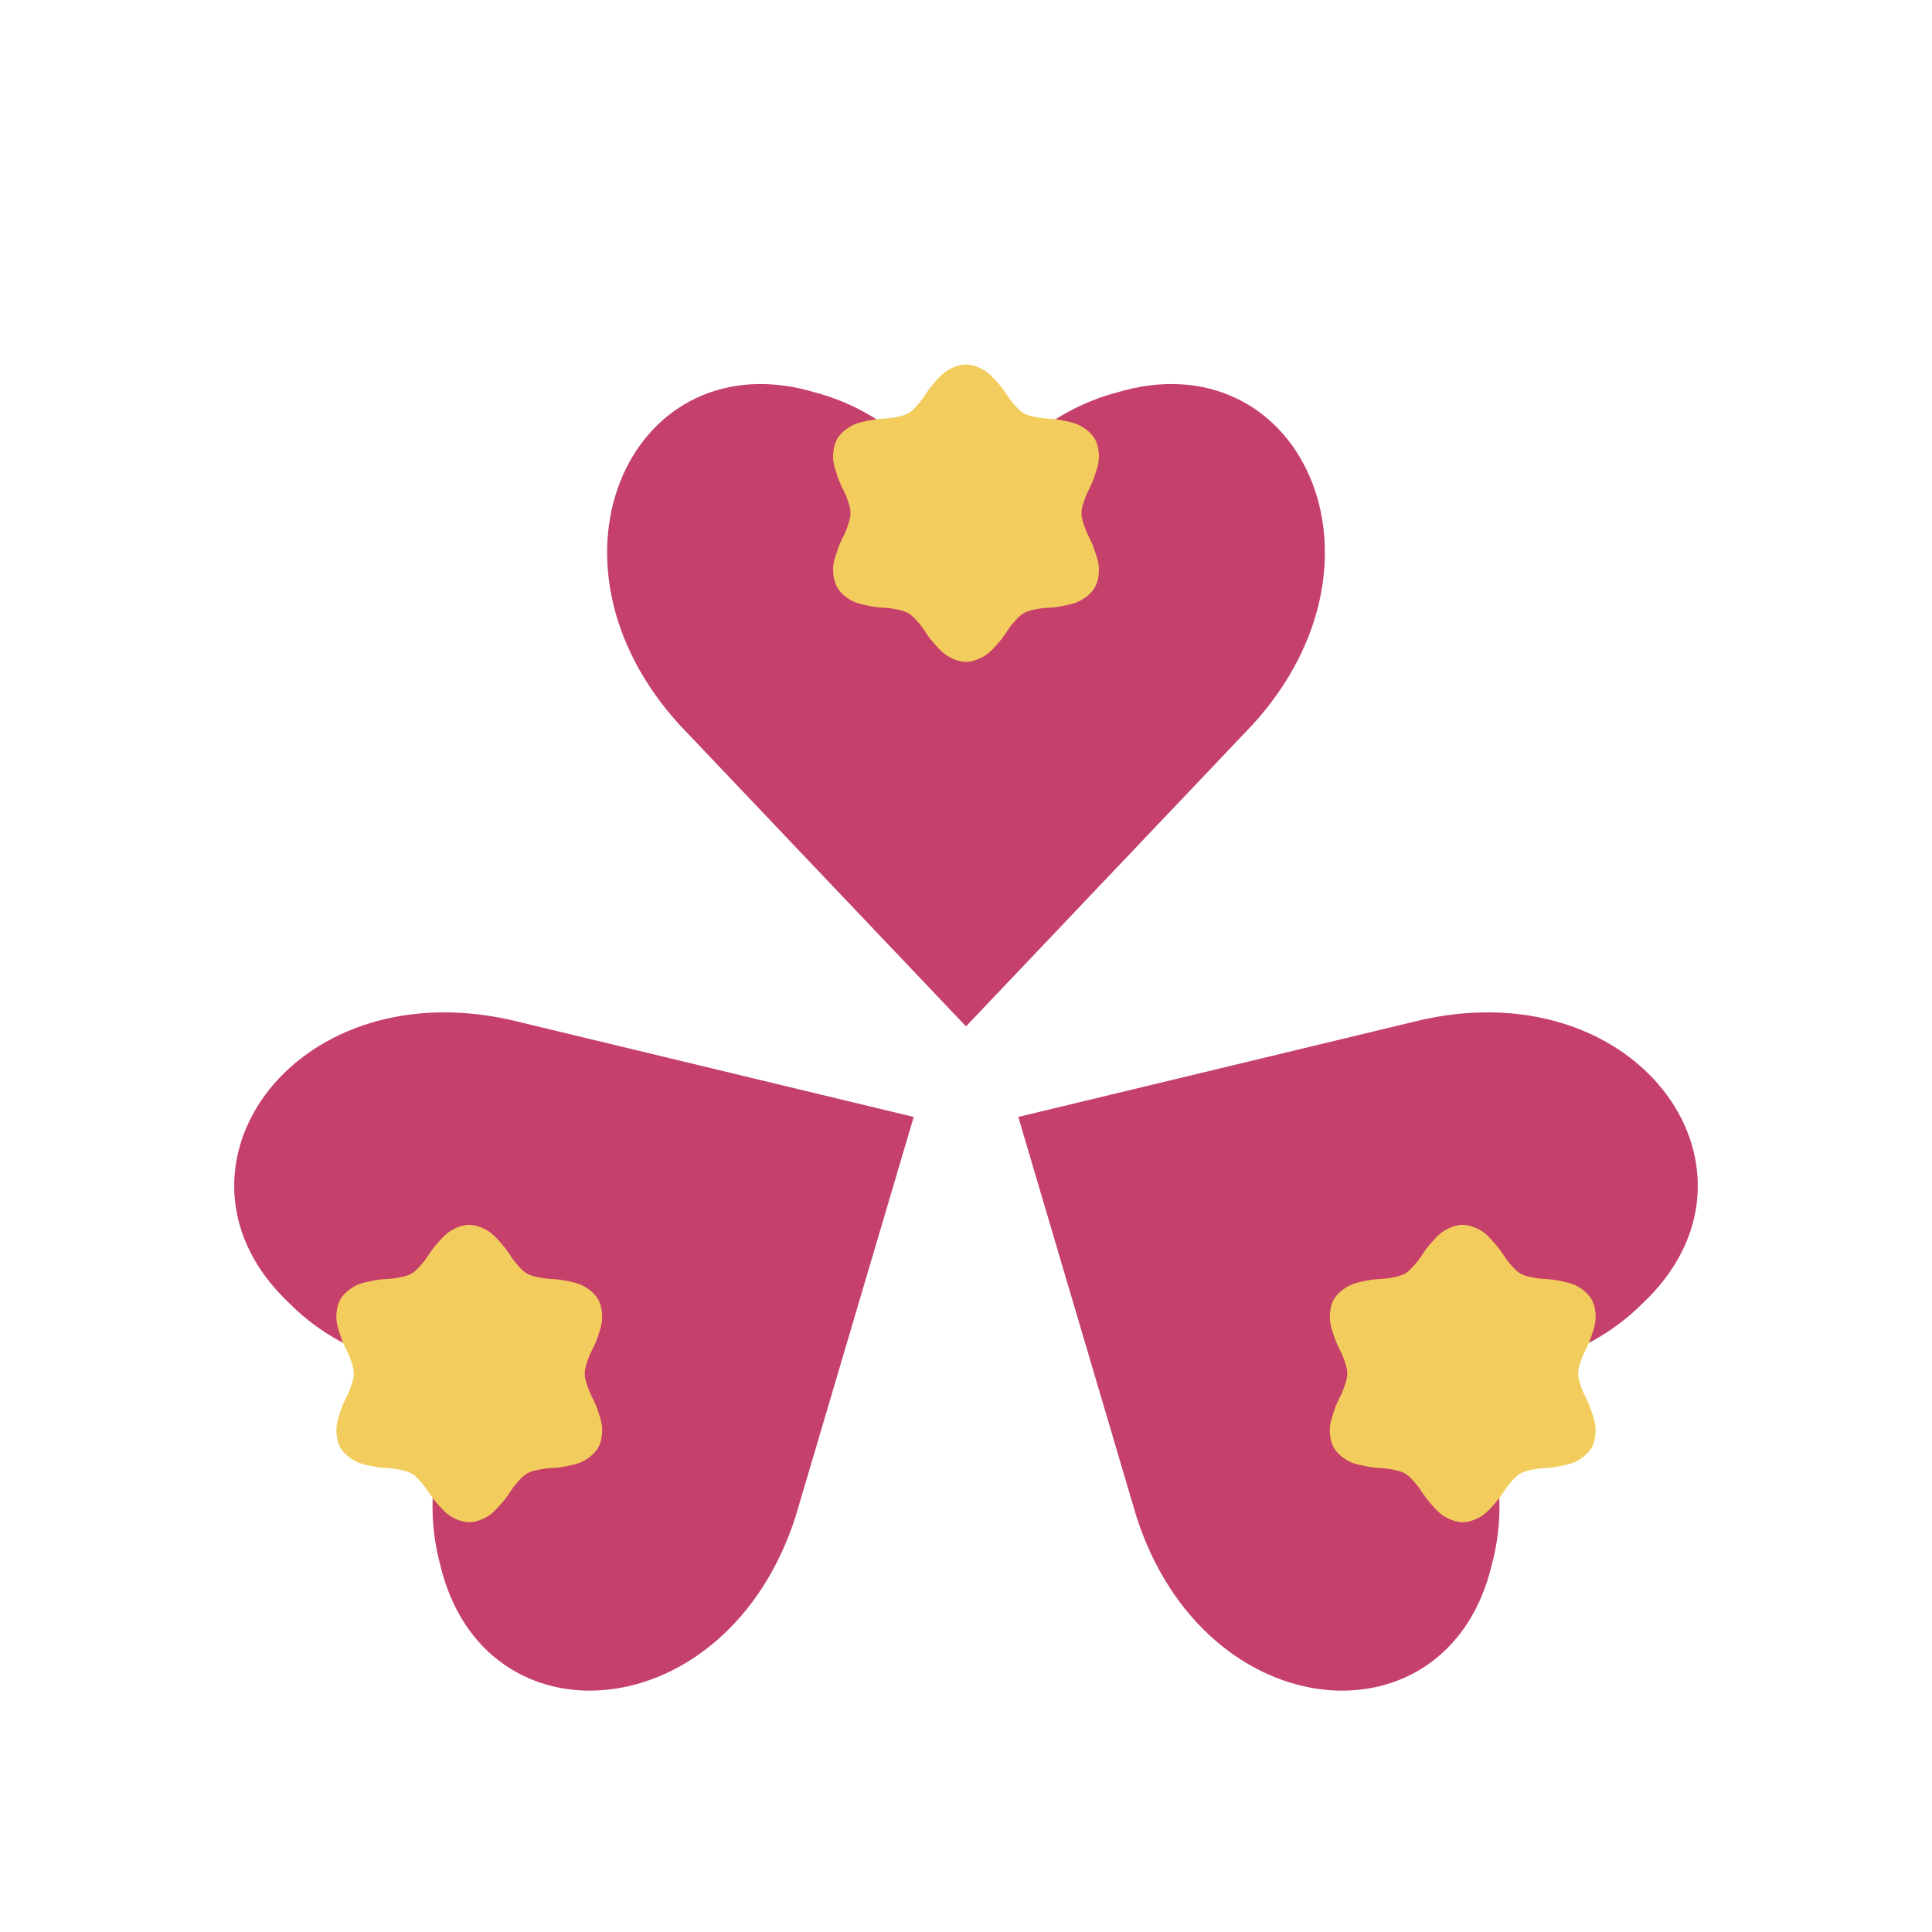
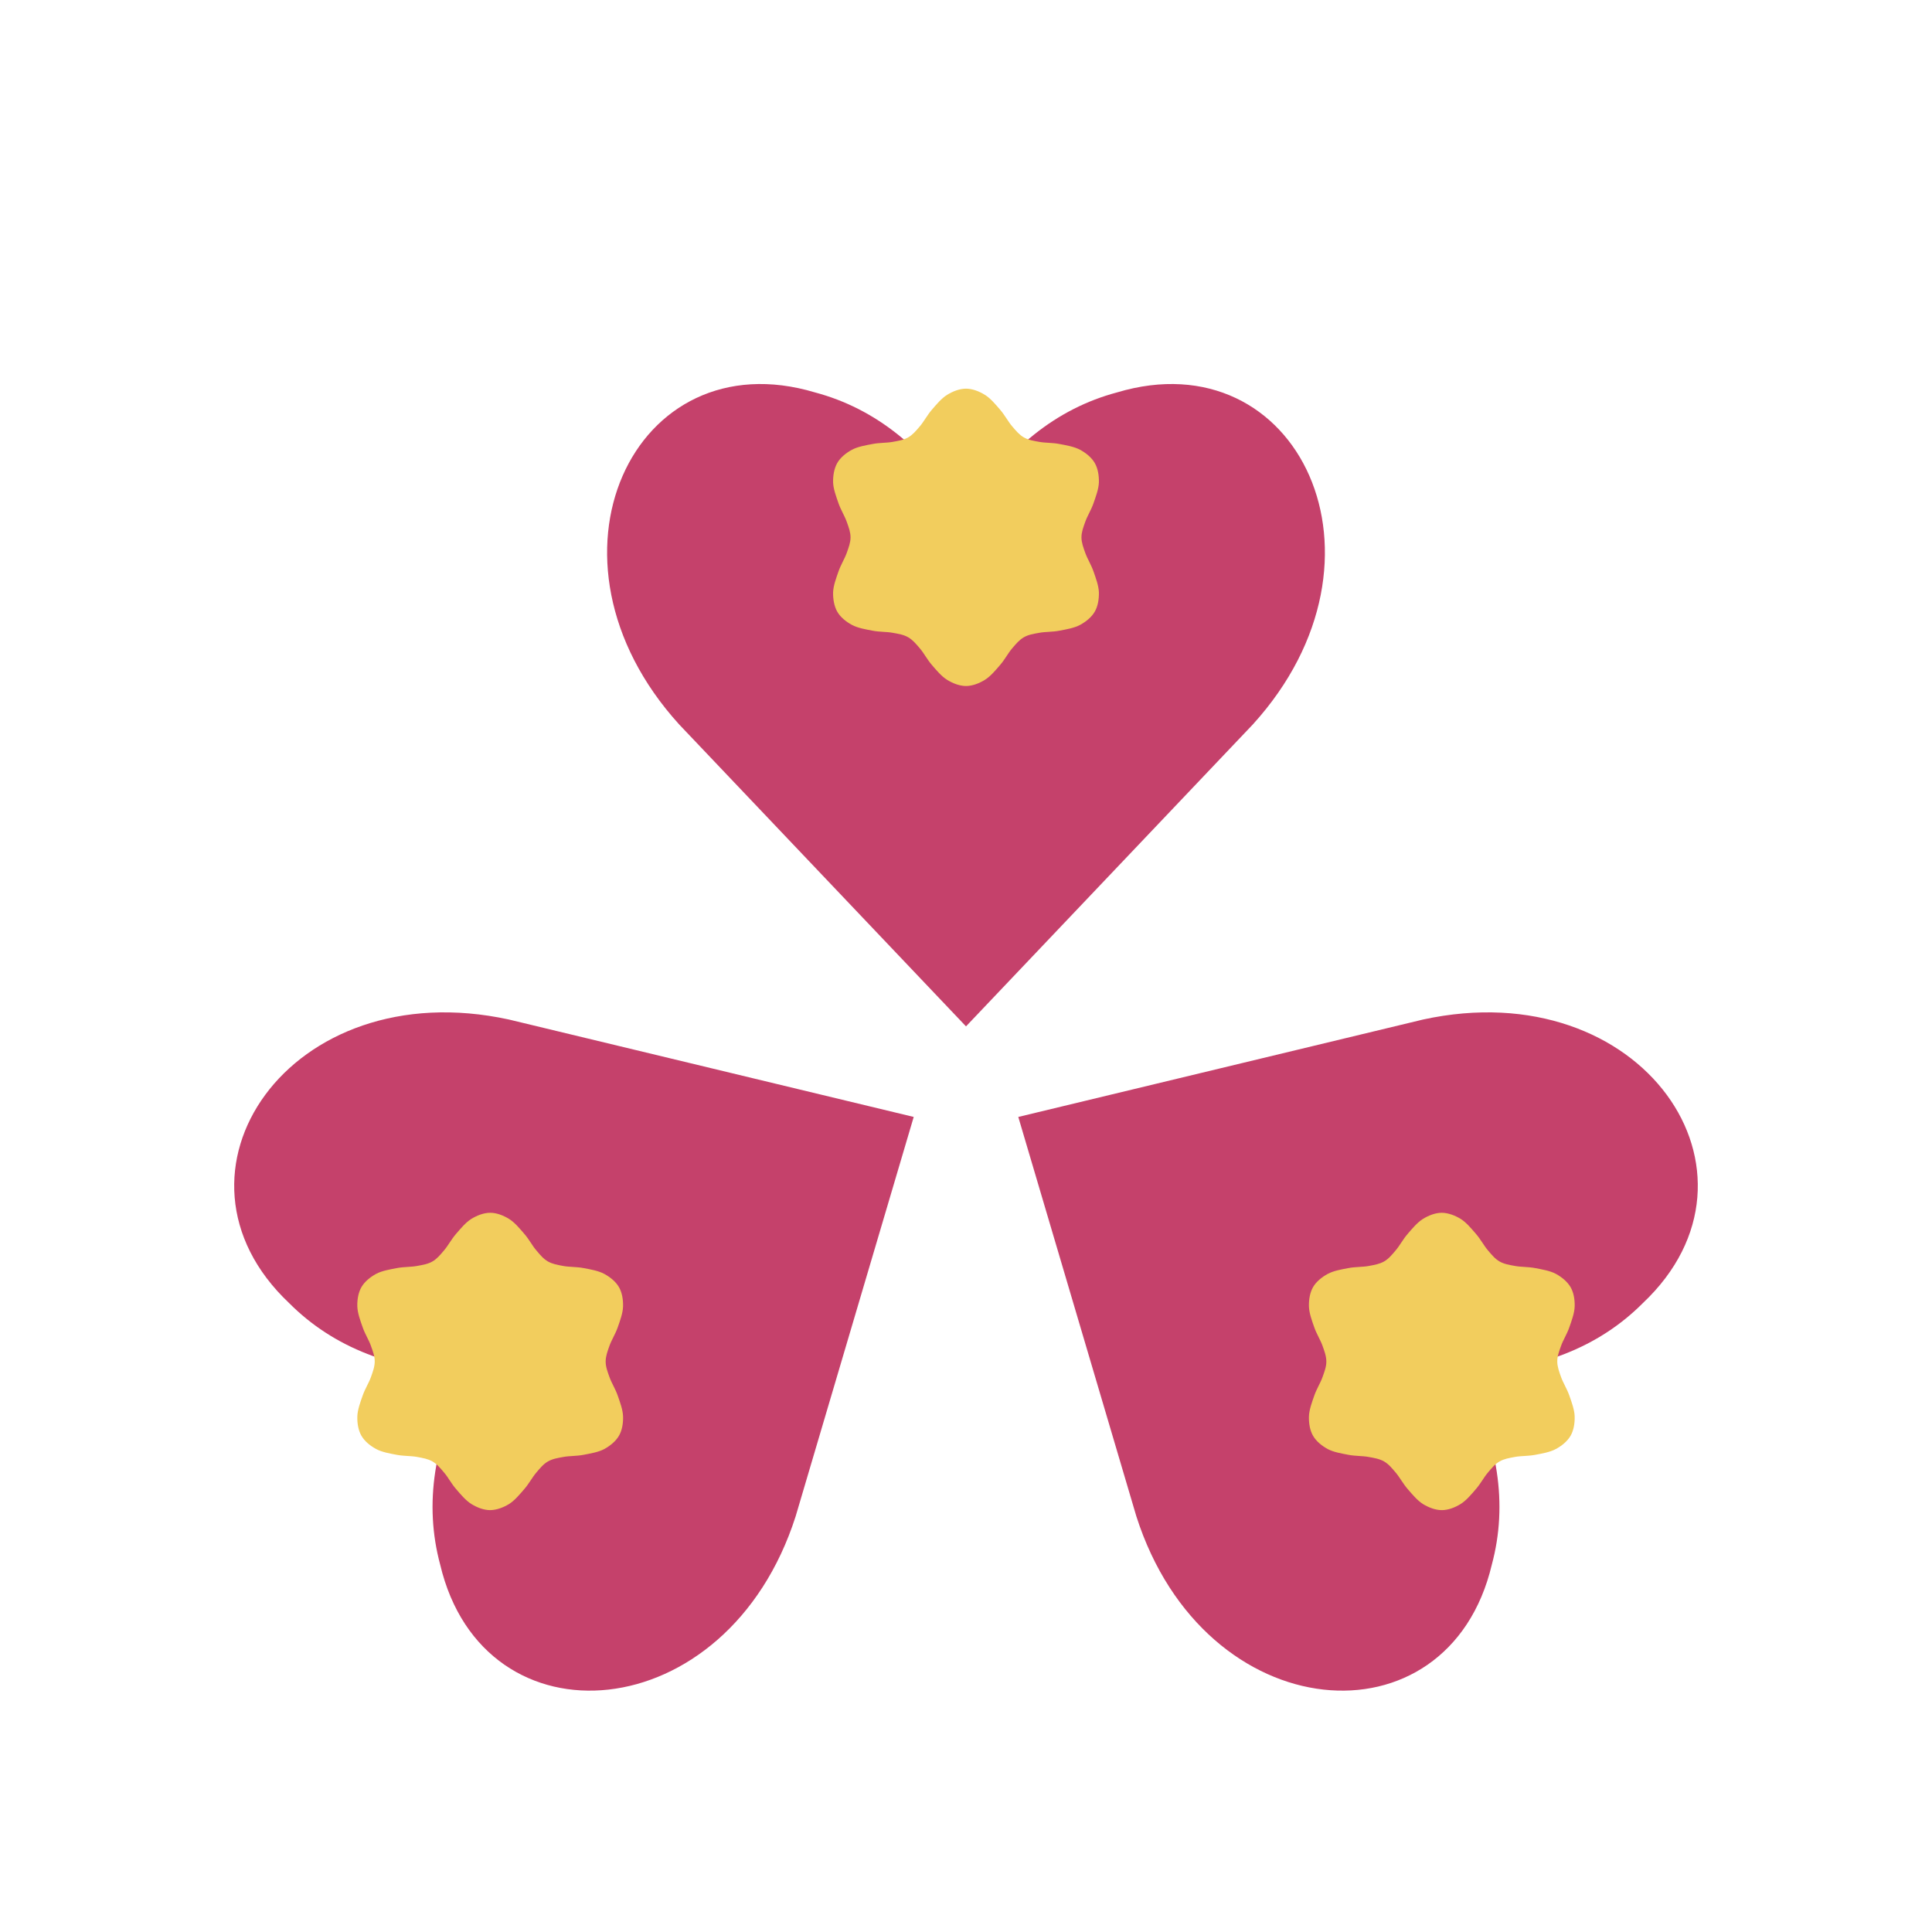
<svg xmlns="http://www.w3.org/2000/svg" viewBox="0 0 64 64" fill="none" role="img" aria-label="三心相聚">
  <g transform="translate(32 36) scale(1) translate(-32 -36)">
    <g transform="rotate(0 32 36) translate(0 -0) rotate(0 32 29)">
      <path d="M32 34 L22.5 24 C17.5 18.5 21 11.2 27 13 Q30 13.8 32 17 Q34 13.8 37 13 C43 11.2 46.5 18.5 41.5 24 Z" fill="#C5416B" />
    </g>
    <g transform="rotate(120 32 36) translate(0 -0) rotate(0 32 29)">
      <path d="M32 34 L22.5 24 C17.5 18.5 21 11.2 27 13 Q30 13.8 32 17 Q34 13.8 37 13 C43 11.2 46.5 18.5 41.5 24 Z" fill="#C5416B" />
    </g>
    <g transform="rotate(240 32 36) translate(0 -0) rotate(0 32 29)">
      <path d="M32 34 L22.5 24 C17.5 18.5 21 11.2 27 13 Q30 13.8 32 17 Q34 13.8 37 13 C43 11.2 46.5 18.5 41.5 24 Z" fill="#C5416B" />
    </g>
    <g data-flower-center="bougainvillea">
      <g transform="rotate(0 32 36) translate(0 -0) rotate(0 32 29)">
-         <path d="M32 28.53C32.083 28.53 32.173 28.564 32.249 28.611C32.324 28.657 32.393 28.74 32.453 28.81C32.513 28.879 32.558 28.966 32.61 29.027C32.662 29.088 32.705 29.14 32.765 29.175C32.825 29.21 32.892 29.221 32.971 29.235C33.049 29.25 33.147 29.245 33.237 29.263C33.328 29.28 33.434 29.298 33.512 29.34C33.59 29.382 33.665 29.443 33.706 29.515C33.748 29.587 33.763 29.682 33.761 29.771C33.758 29.86 33.72 29.96 33.69 30.047C33.66 30.134 33.608 30.216 33.581 30.292C33.554 30.367 33.53 30.431 33.53 30.5C33.53 30.569 33.554 30.633 33.581 30.708C33.608 30.784 33.66 30.866 33.69 30.953C33.72 31.04 33.758 31.14 33.761 31.229C33.763 31.318 33.748 31.413 33.706 31.485C33.665 31.557 33.59 31.618 33.512 31.66C33.434 31.702 33.328 31.72 33.237 31.737C33.147 31.755 33.049 31.75 32.971 31.765C32.892 31.779 32.825 31.79 32.765 31.825C32.705 31.86 32.662 31.912 32.61 31.973C32.558 32.034 32.513 32.121 32.453 32.19C32.393 32.26 32.324 32.343 32.249 32.389C32.173 32.436 32.083 32.47 32 32.47C31.917 32.47 31.827 32.436 31.751 32.389C31.676 32.343 31.607 32.26 31.547 32.19C31.487 32.121 31.442 32.034 31.39 31.973C31.338 31.912 31.295 31.86 31.235 31.825C31.175 31.79 31.108 31.779 31.029 31.765C30.951 31.75 30.853 31.755 30.763 31.737C30.672 31.72 30.566 31.702 30.488 31.66C30.41 31.618 30.335 31.557 30.294 31.485C30.253 31.413 30.237 31.318 30.239 31.229C30.242 31.14 30.28 31.04 30.31 30.953C30.34 30.866 30.392 30.784 30.419 30.708C30.446 30.633 30.47 30.569 30.47 30.5C30.47 30.431 30.446 30.367 30.419 30.292C30.392 30.216 30.34 30.134 30.31 30.047C30.28 29.96 30.242 29.86 30.239 29.771C30.237 29.682 30.253 29.587 30.294 29.515C30.335 29.443 30.41 29.382 30.488 29.34C30.566 29.298 30.672 29.28 30.763 29.263C30.853 29.245 30.951 29.25 31.029 29.235C31.108 29.221 31.175 29.21 31.235 29.175C31.295 29.14 31.338 29.088 31.39 29.027C31.442 28.966 31.487 28.879 31.547 28.81C31.607 28.74 31.676 28.657 31.751 28.611C31.827 28.564 31.917 28.53 32 28.53Z" transform="translate(32 17) scale(2.5) translate(-32 -30.5)" fill="#F2CD5D" />
+         <path d="M32 28.53C32.083 28.53 32.173 28.564 32.249 28.611C32.324 28.657 32.393 28.74 32.453 28.81C32.513 28.879 32.558 28.966 32.61 29.027C32.662 29.088 32.705 29.14 32.765 29.175C32.825 29.21 32.892 29.221 32.971 29.235C33.049 29.25 33.147 29.245 33.237 29.263C33.328 29.28 33.434 29.298 33.512 29.34C33.59 29.382 33.665 29.443 33.706 29.515C33.748 29.587 33.763 29.682 33.761 29.771C33.758 29.86 33.72 29.96 33.69 30.047C33.66 30.134 33.608 30.216 33.581 30.292C33.554 30.367 33.53 30.431 33.53 30.5C33.53 30.569 33.554 30.633 33.581 30.708C33.608 30.784 33.66 30.866 33.69 30.953C33.72 31.04 33.758 31.14 33.761 31.229C33.763 31.318 33.748 31.413 33.706 31.485C33.665 31.557 33.59 31.618 33.512 31.66C33.434 31.702 33.328 31.72 33.237 31.737C33.147 31.755 33.049 31.75 32.971 31.765C32.892 31.779 32.825 31.79 32.765 31.825C32.705 31.86 32.662 31.912 32.61 31.973C32.558 32.034 32.513 32.121 32.453 32.19C32.393 32.26 32.324 32.343 32.249 32.389C32.173 32.436 32.083 32.47 32 32.47C31.917 32.47 31.827 32.436 31.751 32.389C31.676 32.343 31.607 32.26 31.547 32.19C31.487 32.121 31.442 32.034 31.39 31.973C31.338 31.912 31.295 31.86 31.235 31.825C31.175 31.79 31.108 31.779 31.029 31.765C30.951 31.75 30.853 31.755 30.763 31.737C30.672 31.72 30.566 31.702 30.488 31.66C30.41 31.618 30.335 31.557 30.294 31.485C30.253 31.413 30.237 31.318 30.239 31.229C30.242 31.14 30.28 31.04 30.31 30.953C30.34 30.866 30.392 30.784 30.419 30.708C30.446 30.633 30.47 30.569 30.47 30.5C30.47 30.431 30.446 30.367 30.419 30.292C30.392 30.216 30.34 30.134 30.31 30.047C30.28 29.96 30.242 29.86 30.239 29.771C30.237 29.682 30.253 29.587 30.294 29.515C30.335 29.443 30.41 29.382 30.488 29.34C30.566 29.298 30.672 29.28 30.763 29.263C30.853 29.245 30.951 29.25 31.029 29.235C31.108 29.221 31.175 29.21 31.235 29.175C31.295 29.14 31.338 29.088 31.39 29.027C31.442 28.966 31.487 28.879 31.547 28.81C31.607 28.74 31.676 28.657 31.751 28.611C31.827 28.564 31.917 28.53 32 28.53Z" transform="translate(32 17.8) scale(2.5) translate(-32 -30.5)" fill="#F2CD5D" />
      </g>
      <g transform="rotate(120 32 36) translate(0 -0) rotate(0 32 29)">
-         <path d="M32 28.53C32.083 28.53 32.173 28.564 32.249 28.611C32.324 28.657 32.393 28.74 32.453 28.81C32.513 28.879 32.558 28.966 32.61 29.027C32.662 29.088 32.705 29.14 32.765 29.175C32.825 29.21 32.892 29.221 32.971 29.235C33.049 29.25 33.147 29.245 33.237 29.263C33.328 29.28 33.434 29.298 33.512 29.34C33.59 29.382 33.665 29.443 33.706 29.515C33.748 29.587 33.763 29.682 33.761 29.771C33.758 29.86 33.72 29.96 33.69 30.047C33.66 30.134 33.608 30.216 33.581 30.292C33.554 30.367 33.53 30.431 33.53 30.5C33.53 30.569 33.554 30.633 33.581 30.708C33.608 30.784 33.66 30.866 33.69 30.953C33.72 31.04 33.758 31.14 33.761 31.229C33.763 31.318 33.748 31.413 33.706 31.485C33.665 31.557 33.59 31.618 33.512 31.66C33.434 31.702 33.328 31.72 33.237 31.737C33.147 31.755 33.049 31.75 32.971 31.765C32.892 31.779 32.825 31.79 32.765 31.825C32.705 31.86 32.662 31.912 32.61 31.973C32.558 32.034 32.513 32.121 32.453 32.19C32.393 32.26 32.324 32.343 32.249 32.389C32.173 32.436 32.083 32.47 32 32.47C31.917 32.47 31.827 32.436 31.751 32.389C31.676 32.343 31.607 32.26 31.547 32.19C31.487 32.121 31.442 32.034 31.39 31.973C31.338 31.912 31.295 31.86 31.235 31.825C31.175 31.79 31.108 31.779 31.029 31.765C30.951 31.75 30.853 31.755 30.763 31.737C30.672 31.72 30.566 31.702 30.488 31.66C30.41 31.618 30.335 31.557 30.294 31.485C30.253 31.413 30.237 31.318 30.239 31.229C30.242 31.14 30.28 31.04 30.31 30.953C30.34 30.866 30.392 30.784 30.419 30.708C30.446 30.633 30.47 30.569 30.47 30.5C30.47 30.431 30.446 30.367 30.419 30.292C30.392 30.216 30.34 30.134 30.31 30.047C30.28 29.96 30.242 29.86 30.239 29.771C30.237 29.682 30.253 29.587 30.294 29.515C30.335 29.443 30.41 29.382 30.488 29.34C30.566 29.298 30.672 29.28 30.763 29.263C30.853 29.245 30.951 29.25 31.029 29.235C31.108 29.221 31.175 29.21 31.235 29.175C31.295 29.14 31.338 29.088 31.39 29.027C31.442 28.966 31.487 28.879 31.547 28.81C31.607 28.74 31.676 28.657 31.751 28.611C31.827 28.564 31.917 28.53 32 28.53Z" transform="translate(32 17) scale(2.5) translate(-32 -30.5)" fill="#F2CD5D" />
+         <path d="M32 28.53C32.083 28.53 32.173 28.564 32.249 28.611C32.324 28.657 32.393 28.74 32.453 28.81C32.513 28.879 32.558 28.966 32.61 29.027C32.662 29.088 32.705 29.14 32.765 29.175C32.825 29.21 32.892 29.221 32.971 29.235C33.049 29.25 33.147 29.245 33.237 29.263C33.328 29.28 33.434 29.298 33.512 29.34C33.59 29.382 33.665 29.443 33.706 29.515C33.748 29.587 33.763 29.682 33.761 29.771C33.758 29.86 33.72 29.96 33.69 30.047C33.66 30.134 33.608 30.216 33.581 30.292C33.554 30.367 33.53 30.431 33.53 30.5C33.53 30.569 33.554 30.633 33.581 30.708C33.608 30.784 33.66 30.866 33.69 30.953C33.72 31.04 33.758 31.14 33.761 31.229C33.763 31.318 33.748 31.413 33.706 31.485C33.665 31.557 33.59 31.618 33.512 31.66C33.434 31.702 33.328 31.72 33.237 31.737C33.147 31.755 33.049 31.75 32.971 31.765C32.892 31.779 32.825 31.79 32.765 31.825C32.705 31.86 32.662 31.912 32.61 31.973C32.558 32.034 32.513 32.121 32.453 32.19C32.393 32.26 32.324 32.343 32.249 32.389C32.173 32.436 32.083 32.47 32 32.47C31.917 32.47 31.827 32.436 31.751 32.389C31.676 32.343 31.607 32.26 31.547 32.19C31.487 32.121 31.442 32.034 31.39 31.973C31.338 31.912 31.295 31.86 31.235 31.825C31.175 31.79 31.108 31.779 31.029 31.765C30.951 31.75 30.853 31.755 30.763 31.737C30.672 31.72 30.566 31.702 30.488 31.66C30.41 31.618 30.335 31.557 30.294 31.485C30.253 31.413 30.237 31.318 30.239 31.229C30.242 31.14 30.28 31.04 30.31 30.953C30.34 30.866 30.392 30.784 30.419 30.708C30.446 30.633 30.47 30.569 30.47 30.5C30.47 30.431 30.446 30.367 30.419 30.292C30.392 30.216 30.34 30.134 30.31 30.047C30.28 29.96 30.242 29.86 30.239 29.771C30.237 29.682 30.253 29.587 30.294 29.515C30.335 29.443 30.41 29.382 30.488 29.34C30.566 29.298 30.672 29.28 30.763 29.263C30.853 29.245 30.951 29.25 31.029 29.235C31.108 29.221 31.175 29.21 31.235 29.175C31.295 29.14 31.338 29.088 31.39 29.027C31.442 28.966 31.487 28.879 31.547 28.81C31.607 28.74 31.676 28.657 31.751 28.611C31.827 28.564 31.917 28.53 32 28.53Z" transform="translate(32 17.8) scale(2.5) translate(-32 -30.5)" fill="#F2CD5D" />
      </g>
      <g transform="rotate(240 32 36) translate(0 -0) rotate(0 32 29)">
-         <path d="M32 28.53C32.083 28.53 32.173 28.564 32.249 28.611C32.324 28.657 32.393 28.74 32.453 28.81C32.513 28.879 32.558 28.966 32.61 29.027C32.662 29.088 32.705 29.14 32.765 29.175C32.825 29.21 32.892 29.221 32.971 29.235C33.049 29.25 33.147 29.245 33.237 29.263C33.328 29.28 33.434 29.298 33.512 29.34C33.59 29.382 33.665 29.443 33.706 29.515C33.748 29.587 33.763 29.682 33.761 29.771C33.758 29.86 33.72 29.96 33.69 30.047C33.66 30.134 33.608 30.216 33.581 30.292C33.554 30.367 33.53 30.431 33.53 30.5C33.53 30.569 33.554 30.633 33.581 30.708C33.608 30.784 33.66 30.866 33.69 30.953C33.72 31.04 33.758 31.14 33.761 31.229C33.763 31.318 33.748 31.413 33.706 31.485C33.665 31.557 33.59 31.618 33.512 31.66C33.434 31.702 33.328 31.72 33.237 31.737C33.147 31.755 33.049 31.75 32.971 31.765C32.892 31.779 32.825 31.79 32.765 31.825C32.705 31.86 32.662 31.912 32.61 31.973C32.558 32.034 32.513 32.121 32.453 32.19C32.393 32.26 32.324 32.343 32.249 32.389C32.173 32.436 32.083 32.47 32 32.47C31.917 32.47 31.827 32.436 31.751 32.389C31.676 32.343 31.607 32.26 31.547 32.19C31.487 32.121 31.442 32.034 31.39 31.973C31.338 31.912 31.295 31.86 31.235 31.825C31.175 31.79 31.108 31.779 31.029 31.765C30.951 31.75 30.853 31.755 30.763 31.737C30.672 31.72 30.566 31.702 30.488 31.66C30.41 31.618 30.335 31.557 30.294 31.485C30.253 31.413 30.237 31.318 30.239 31.229C30.242 31.14 30.28 31.04 30.31 30.953C30.34 30.866 30.392 30.784 30.419 30.708C30.446 30.633 30.47 30.569 30.47 30.5C30.47 30.431 30.446 30.367 30.419 30.292C30.392 30.216 30.34 30.134 30.31 30.047C30.28 29.96 30.242 29.86 30.239 29.771C30.237 29.682 30.253 29.587 30.294 29.515C30.335 29.443 30.41 29.382 30.488 29.34C30.566 29.298 30.672 29.28 30.763 29.263C30.853 29.245 30.951 29.25 31.029 29.235C31.108 29.221 31.175 29.21 31.235 29.175C31.295 29.14 31.338 29.088 31.39 29.027C31.442 28.966 31.487 28.879 31.547 28.81C31.607 28.74 31.676 28.657 31.751 28.611C31.827 28.564 31.917 28.53 32 28.53Z" transform="translate(32 17) scale(2.5) translate(-32 -30.5)" fill="#F2CD5D" />
+         <path d="M32 28.53C32.083 28.53 32.173 28.564 32.249 28.611C32.324 28.657 32.393 28.74 32.453 28.81C32.513 28.879 32.558 28.966 32.61 29.027C32.662 29.088 32.705 29.14 32.765 29.175C32.825 29.21 32.892 29.221 32.971 29.235C33.049 29.25 33.147 29.245 33.237 29.263C33.328 29.28 33.434 29.298 33.512 29.34C33.59 29.382 33.665 29.443 33.706 29.515C33.748 29.587 33.763 29.682 33.761 29.771C33.758 29.86 33.72 29.96 33.69 30.047C33.66 30.134 33.608 30.216 33.581 30.292C33.554 30.367 33.53 30.431 33.53 30.5C33.53 30.569 33.554 30.633 33.581 30.708C33.608 30.784 33.66 30.866 33.69 30.953C33.72 31.04 33.758 31.14 33.761 31.229C33.763 31.318 33.748 31.413 33.706 31.485C33.665 31.557 33.59 31.618 33.512 31.66C33.434 31.702 33.328 31.72 33.237 31.737C33.147 31.755 33.049 31.75 32.971 31.765C32.892 31.779 32.825 31.79 32.765 31.825C32.705 31.86 32.662 31.912 32.61 31.973C32.558 32.034 32.513 32.121 32.453 32.19C32.393 32.26 32.324 32.343 32.249 32.389C32.173 32.436 32.083 32.47 32 32.47C31.917 32.47 31.827 32.436 31.751 32.389C31.676 32.343 31.607 32.26 31.547 32.19C31.487 32.121 31.442 32.034 31.39 31.973C31.338 31.912 31.295 31.86 31.235 31.825C31.175 31.79 31.108 31.779 31.029 31.765C30.951 31.75 30.853 31.755 30.763 31.737C30.672 31.72 30.566 31.702 30.488 31.66C30.41 31.618 30.335 31.557 30.294 31.485C30.253 31.413 30.237 31.318 30.239 31.229C30.242 31.14 30.28 31.04 30.31 30.953C30.34 30.866 30.392 30.784 30.419 30.708C30.446 30.633 30.47 30.569 30.47 30.5C30.47 30.431 30.446 30.367 30.419 30.292C30.392 30.216 30.34 30.134 30.31 30.047C30.28 29.96 30.242 29.86 30.239 29.771C30.237 29.682 30.253 29.587 30.294 29.515C30.335 29.443 30.41 29.382 30.488 29.34C30.566 29.298 30.672 29.28 30.763 29.263C30.853 29.245 30.951 29.25 31.029 29.235C31.108 29.221 31.175 29.21 31.235 29.175C31.295 29.14 31.338 29.088 31.39 29.027C31.442 28.966 31.487 28.879 31.547 28.81C31.607 28.74 31.676 28.657 31.751 28.611C31.827 28.564 31.917 28.53 32 28.53Z" transform="translate(32 17.8) scale(2.5) translate(-32 -30.5)" fill="#F2CD5D" />
      </g>
    </g>
  </g>
</svg>
